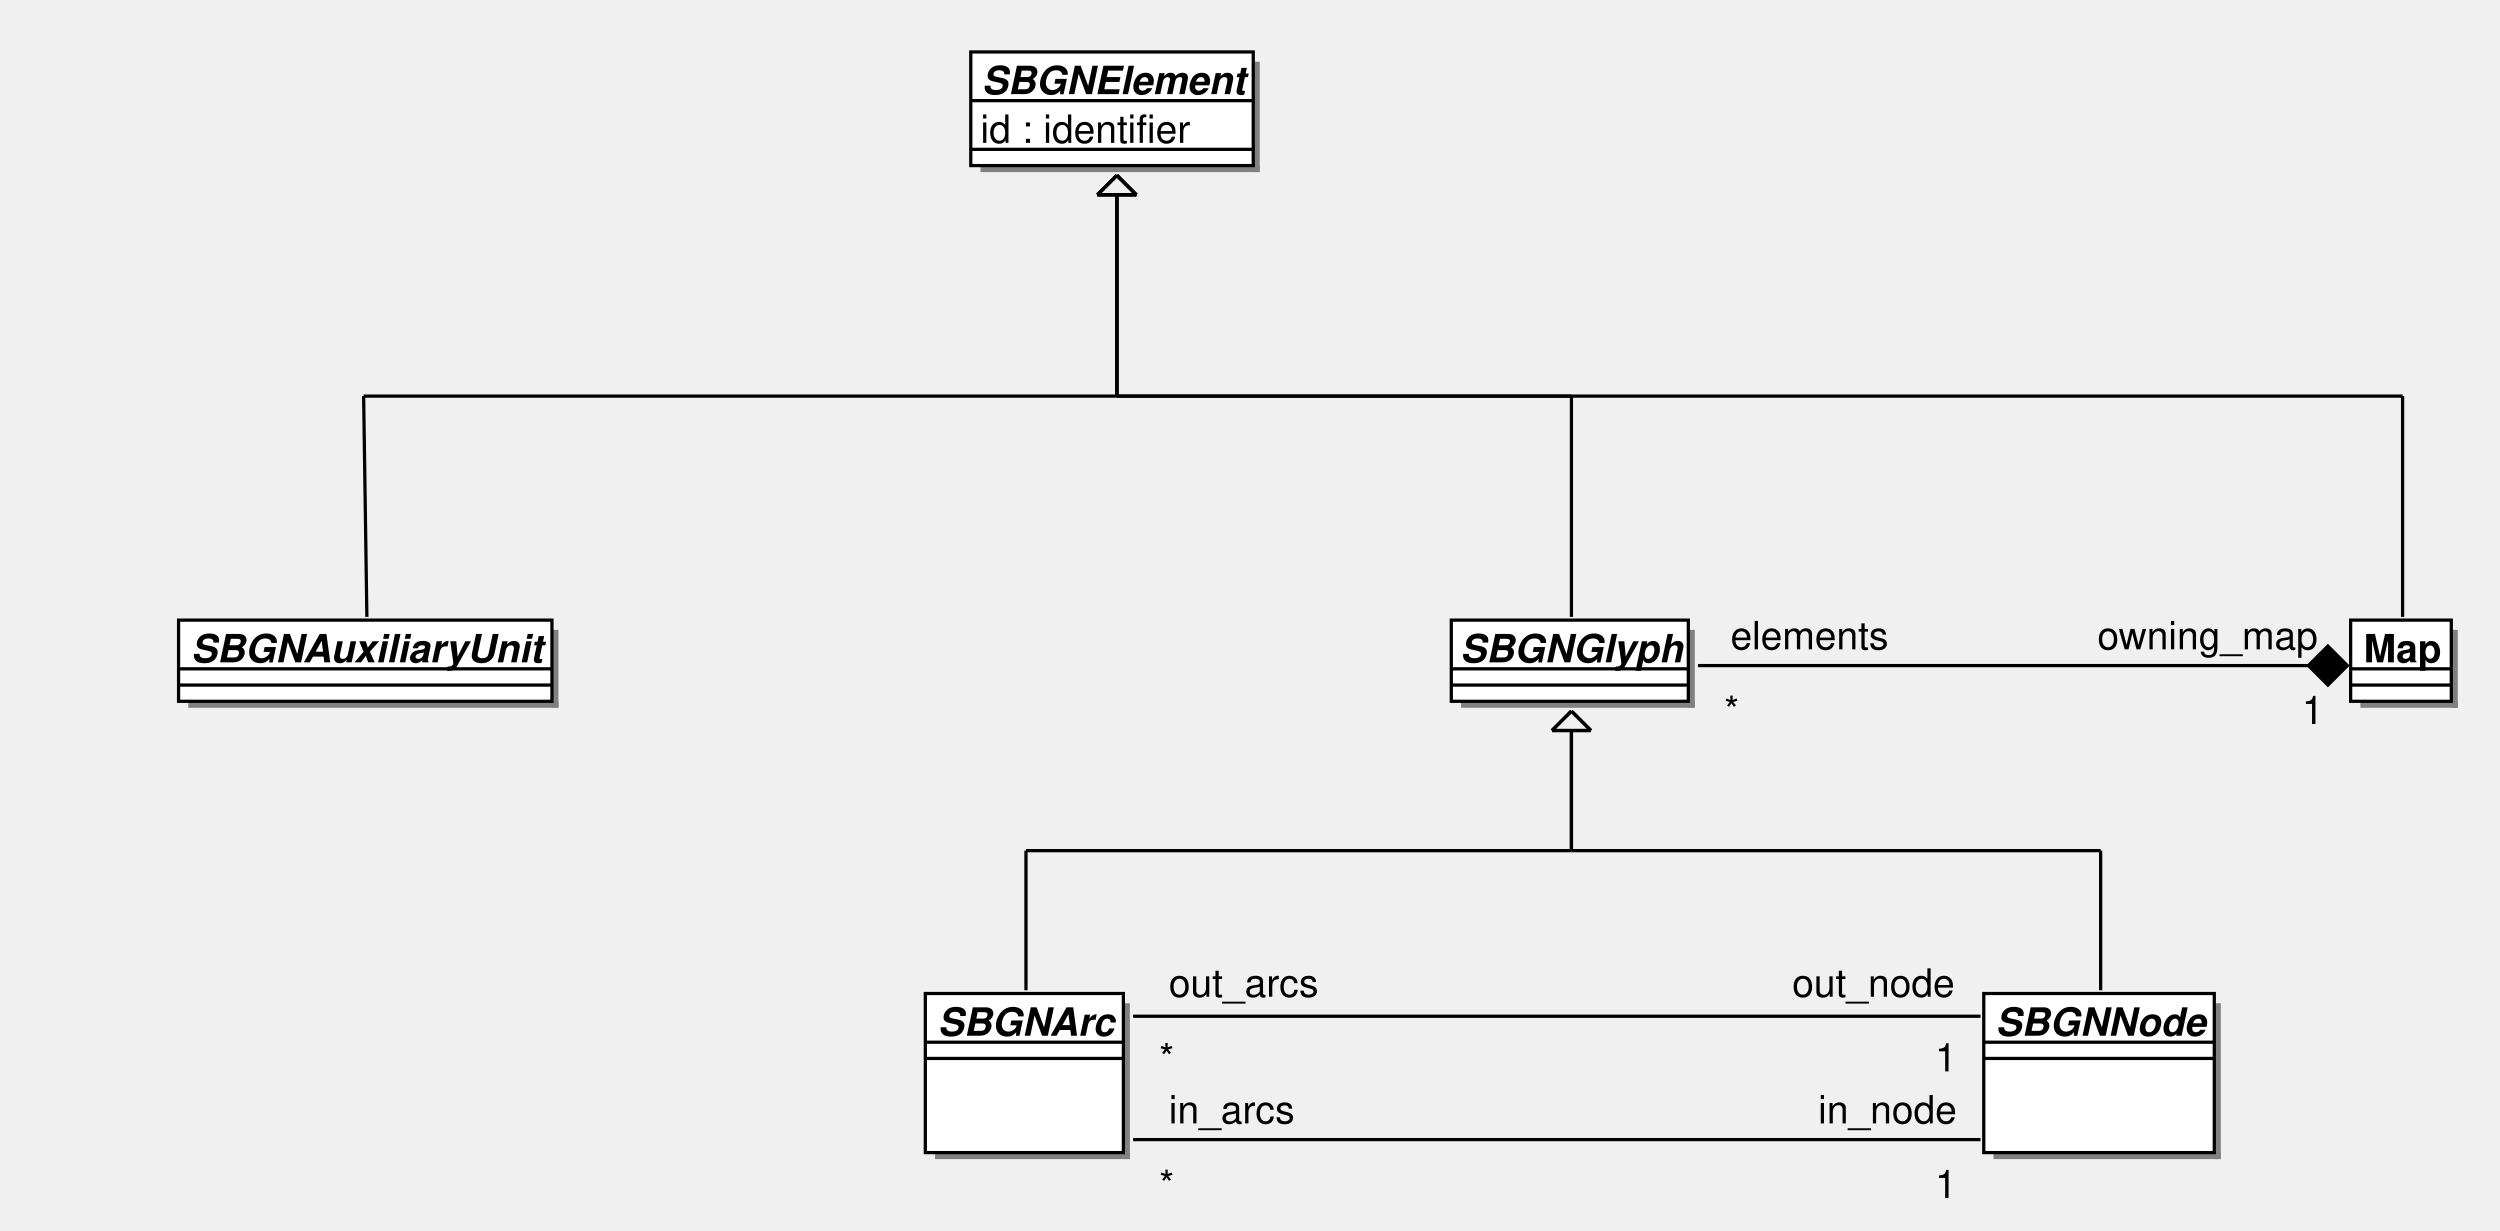
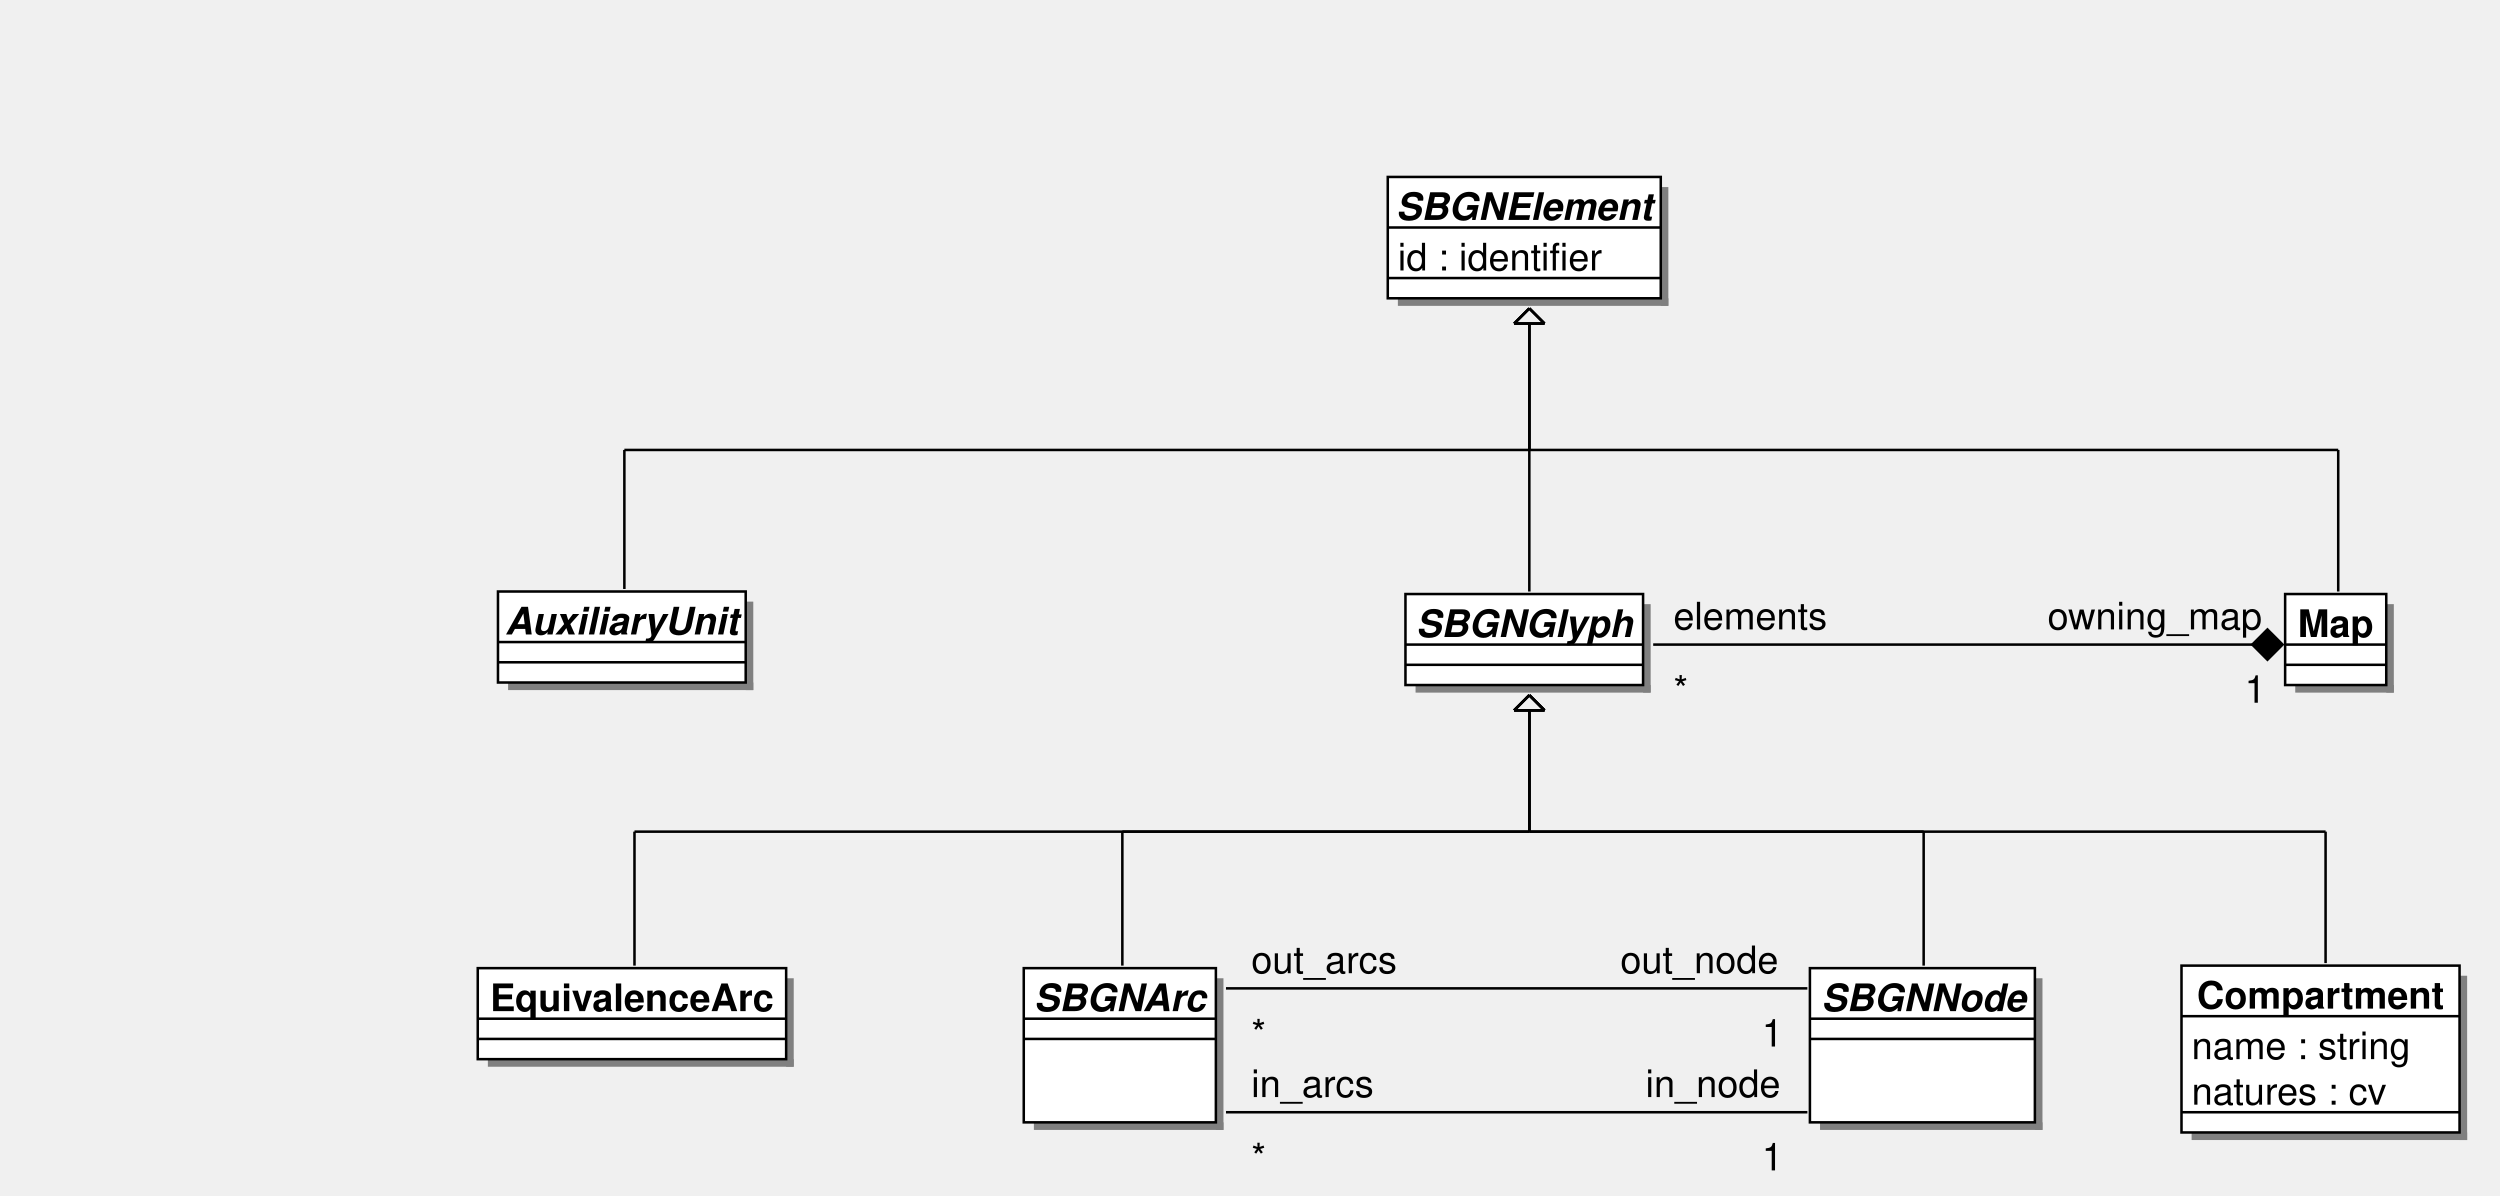
- <svg xmlns="http://www.w3.org/2000/svg" width="770" height="379" version="1.1">
+ <svg xmlns="http://www.w3.org/2000/svg" width="989" height="473" version="1.1">
  <g>
-     <rect fill="#808080" stroke="none" stroke-opacity="1" x="520" y="194" width="2" height="24" />
-     <rect fill="#808080" stroke="none" stroke-opacity="1" x="450" y="216" width="72" height="2" />
-     <rect fill="#ffffff" stroke="black" stroke-width="1" stroke-opacity="1" x="447" y="191" width="73" height="25" />
-     <text font-family="Helvetica" font-size="12" fill="#000000" xml:space="preserve" font-weight="bold" font-style="italic" text-anchor="middle" x="484" y="204">SBGNGlyph</text>
-     <line stroke="black" stroke-opacity="1" x1="447" y1="206" x2="520" y2="206" />
-     <line stroke="black" stroke-opacity="1" x1="447" y1="211" x2="520" y2="211" />
+     <rect fill="#808080" stroke="none" stroke-opacity="1" x="650" y="239" width="3" height="35" />
+     <rect fill="#808080" stroke="none" stroke-opacity="1" x="560" y="271" width="93" height="3" />
+     <rect fill="#ffffff" stroke="black" stroke-width="1" stroke-opacity="1" x="556" y="235" width="94" height="36" />
+     <text font-family="Helvetica" font-size="15" fill="#000000" xml:space="preserve" font-weight="bold" font-style="italic" text-anchor="middle" x="603" y="252">SBGNGlyph</text>
+     <line stroke="black" stroke-opacity="1" x1="556" y1="255" x2="650" y2="255" />
+     <line stroke="black" stroke-opacity="1" x1="556" y1="263" x2="650" y2="263" />
  </g>
  <g>
-     <rect fill="#808080" stroke="none" stroke-opacity="1" x="170" y="194" width="2" height="24" />
-     <rect fill="#808080" stroke="none" stroke-opacity="1" x="58" y="216" width="114" height="2" />
-     <rect fill="#ffffff" stroke="black" stroke-width="1" stroke-opacity="1" x="55" y="191" width="115" height="25" />
-     <text font-family="Helvetica" font-size="12" fill="#000000" xml:space="preserve" font-weight="bold" font-style="italic" text-anchor="middle" x="113" y="204">SBGNAuxiliaryUnit</text>
-     <line stroke="black" stroke-opacity="1" x1="55" y1="206" x2="170" y2="206" />
-     <line stroke="black" stroke-opacity="1" x1="55" y1="211" x2="170" y2="211" />
+     <rect fill="#808080" stroke="none" stroke-opacity="1" x="295" y="238" width="3" height="35" />
+     <rect fill="#808080" stroke="none" stroke-opacity="1" x="201" y="270" width="97" height="3" />
+     <rect fill="#ffffff" stroke="black" stroke-width="1" stroke-opacity="1" x="197" y="234" width="98" height="36" />
+     <text font-family="Helvetica" font-size="15" fill="#000000" xml:space="preserve" font-weight="bold" font-style="italic" text-anchor="middle" x="246" y="251">AuxiliaryUnit</text>
+     <line stroke="black" stroke-opacity="1" x1="197" y1="254" x2="295" y2="254" />
+     <line stroke="black" stroke-opacity="1" x1="197" y1="262" x2="295" y2="262" />
  </g>
  <g>
-     <rect fill="#808080" stroke="none" stroke-opacity="1" x="682" y="309" width="2" height="48" />
-     <rect fill="#808080" stroke="none" stroke-opacity="1" x="614" y="355" width="70" height="2" />
-     <rect fill="#ffffff" stroke="black" stroke-width="1" stroke-opacity="1" x="611" y="306" width="71" height="49" />
-     <text font-family="Helvetica" font-size="12" fill="#000000" xml:space="preserve" font-weight="bold" font-style="italic" text-anchor="middle" x="647" y="319">SBGNNode</text>
-     <line stroke="black" stroke-opacity="1" x1="611" y1="321" x2="682" y2="321" />
-     <line stroke="black" stroke-opacity="1" x1="611" y1="326" x2="682" y2="326" />
+     <rect fill="#808080" stroke="none" stroke-opacity="1" x="805" y="387" width="3" height="60" />
+     <rect fill="#808080" stroke="none" stroke-opacity="1" x="720" y="444" width="88" height="3" />
+     <rect fill="#ffffff" stroke="black" stroke-width="1" stroke-opacity="1" x="716" y="383" width="89" height="61" />
+     <text font-family="Helvetica" font-size="15" fill="#000000" xml:space="preserve" font-weight="bold" font-style="italic" text-anchor="middle" x="761" y="400">SBGNNode</text>
+     <line stroke="black" stroke-opacity="1" x1="716" y1="403" x2="805" y2="403" />
+     <line stroke="black" stroke-opacity="1" x1="716" y1="411" x2="805" y2="411" />
  </g>
  <g>
-     <rect fill="#808080" stroke="none" stroke-opacity="1" x="346" y="309" width="2" height="48" />
-     <rect fill="#808080" stroke="none" stroke-opacity="1" x="288" y="355" width="60" height="2" />
-     <rect fill="#ffffff" stroke="black" stroke-width="1" stroke-opacity="1" x="285" y="306" width="61" height="49" />
-     <text font-family="Helvetica" font-size="12" fill="#000000" xml:space="preserve" font-weight="bold" font-style="italic" text-anchor="middle" x="316" y="319">SBGNArc</text>
-     <line stroke="black" stroke-opacity="1" x1="285" y1="321" x2="346" y2="321" />
-     <line stroke="black" stroke-opacity="1" x1="285" y1="326" x2="346" y2="326" />
+     <rect fill="#808080" stroke="none" stroke-opacity="1" x="481" y="387" width="3" height="60" />
+     <rect fill="#808080" stroke="none" stroke-opacity="1" x="409" y="444" width="75" height="3" />
+     <rect fill="#ffffff" stroke="black" stroke-width="1" stroke-opacity="1" x="405" y="383" width="76" height="61" />
+     <text font-family="Helvetica" font-size="15" fill="#000000" xml:space="preserve" font-weight="bold" font-style="italic" text-anchor="middle" x="443" y="400">SBGNArc</text>
+     <line stroke="black" stroke-opacity="1" x1="405" y1="403" x2="481" y2="403" />
+     <line stroke="black" stroke-opacity="1" x1="405" y1="411" x2="481" y2="411" />
  </g>
  <g>
-     <rect fill="#808080" stroke="none" stroke-opacity="1" x="386" y="19" width="2" height="34" />
-     <rect fill="#808080" stroke="none" stroke-opacity="1" x="302" y="51" width="86" height="2" />
-     <rect fill="#ffffff" stroke="black" stroke-width="1" stroke-opacity="1" x="299" y="16" width="87" height="35" />
-     <text font-family="Helvetica" font-size="12" fill="#000000" xml:space="preserve" font-weight="bold" font-style="italic" text-anchor="middle" x="343" y="29">SBGNElement</text>
-     <line stroke="black" stroke-opacity="1" x1="299" y1="31" x2="386" y2="31" />
-     <text font-family="Helvetica" font-size="12" fill="#000000" xml:space="preserve" x="302" y="44">id : identifier</text>
-     <line stroke="black" stroke-opacity="1" x1="299" y1="46" x2="386" y2="46" />
+     <rect fill="#808080" stroke="none" stroke-opacity="1" x="657" y="74" width="3" height="47" />
+     <rect fill="#808080" stroke="none" stroke-opacity="1" x="553" y="118" width="107" height="3" />
+     <rect fill="#ffffff" stroke="black" stroke-width="1" stroke-opacity="1" x="549" y="70" width="108" height="48" />
+     <text font-family="Helvetica" font-size="15" fill="#000000" xml:space="preserve" font-weight="bold" font-style="italic" text-anchor="middle" x="603" y="87">SBGNElement</text>
+     <line stroke="black" stroke-opacity="1" x1="549" y1="90" x2="657" y2="90" />
+     <text font-family="Helvetica" font-size="15" fill="#000000" xml:space="preserve" x="553" y="107">id : identifier</text>
+     <line stroke="black" stroke-opacity="1" x1="549" y1="110" x2="657" y2="110" />
  </g>
  <g>
-     <line stroke="black" stroke-opacity="1" x1="647" y1="305" x2="647" y2="262" />
+     <rect fill="#808080" stroke="none" stroke-opacity="1" x="311" y="387" width="3" height="35" />
+     <rect fill="#808080" stroke="none" stroke-opacity="1" x="193" y="419" width="121" height="3" />
+     <rect fill="#ffffff" stroke="black" stroke-width="1" stroke-opacity="1" x="189" y="383" width="122" height="36" />
+     <text font-family="Helvetica" font-size="15" fill="#000000" xml:space="preserve" font-weight="bold" text-anchor="middle" x="250" y="400">EquivalenceArc</text>
+     <line stroke="black" stroke-opacity="1" x1="189" y1="403" x2="311" y2="403" />
+     <line stroke="black" stroke-opacity="1" x1="189" y1="411" x2="311" y2="411" />
  </g>
  <g>
-     <line stroke="black" stroke-opacity="1" x1="647" y1="262" x2="484" y2="262" />
+     <rect fill="#808080" stroke="none" stroke-opacity="1" x="973" y="386" width="3" height="65" />
+     <rect fill="#808080" stroke="none" stroke-opacity="1" x="867" y="448" width="109" height="3" />
+     <rect fill="#ffffff" stroke="black" stroke-width="1" stroke-opacity="1" x="863" y="382" width="110" height="66" />
+     <text font-family="Helvetica" font-size="15" fill="#000000" xml:space="preserve" font-weight="bold" text-anchor="middle" x="918" y="399">Compartment</text>
+     <line stroke="black" stroke-opacity="1" x1="863" y1="402" x2="973" y2="402" />
+     <text font-family="Helvetica" font-size="15" fill="#000000" xml:space="preserve" x="867" y="419">name : string</text>
+     <text font-family="Helvetica" font-size="15" fill="#000000" xml:space="preserve" x="867" y="437">natures : cv</text>
+     <line stroke="black" stroke-opacity="1" x1="863" y1="440" x2="973" y2="440" />
  </g>
  <g>
-     <line stroke="black" stroke-opacity="1" x1="484" y1="262" x2="484" y2="225" />
-     <line stroke="black" stroke-opacity="1" x1="484" y1="219" x2="478" y2="225" />
-     <line stroke="black" stroke-opacity="1" x1="484" y1="219" x2="490" y2="225" />
-     <line stroke="black" stroke-opacity="1" x1="478" y1="225" x2="490" y2="225" />
+     <line stroke="black" stroke-opacity="1" x1="920" y1="381" x2="920" y2="329" />
  </g>
  <g>
-     <line stroke="black" stroke-opacity="1" x1="316" y1="305" x2="316" y2="262" />
+     <line stroke="black" stroke-opacity="1" x1="761" y1="382" x2="761" y2="329" />
  </g>
  <g>
-     <line stroke="black" stroke-opacity="1" x1="316" y1="262" x2="484" y2="262" />
+     <line stroke="black" stroke-opacity="1" x1="444" y1="382" x2="444" y2="329" />
  </g>
  <g>
-     <line stroke="black" stroke-opacity="1" x1="484" y1="262" x2="484" y2="225" />
-     <line stroke="black" stroke-opacity="1" x1="484" y1="219" x2="478" y2="225" />
-     <line stroke="black" stroke-opacity="1" x1="484" y1="219" x2="490" y2="225" />
-     <line stroke="black" stroke-opacity="1" x1="478" y1="225" x2="490" y2="225" />
+     <line stroke="black" stroke-opacity="1" x1="444" y1="329" x2="605" y2="329" />
  </g>
  <g>
-     <line stroke="black" stroke-opacity="1" x1="113" y1="190" x2="112" y2="122" />
+     <line stroke="black" stroke-opacity="1" x1="605" y1="329" x2="605" y2="281" />
+     <line stroke="black" stroke-opacity="1" x1="605" y1="275" x2="599" y2="281" />
+     <line stroke="black" stroke-opacity="1" x1="605" y1="275" x2="611" y2="281" />
+     <line stroke="black" stroke-opacity="1" x1="599" y1="281" x2="611" y2="281" />
  </g>
  <g>
-     <line stroke="black" stroke-opacity="1" x1="112" y1="122" x2="344" y2="122" />
+     <line stroke="black" stroke-opacity="1" x1="247" y1="233" x2="247" y2="178" />
  </g>
  <g>
-     <line stroke="black" stroke-opacity="1" x1="344" y1="122" x2="344" y2="60" />
-     <line stroke="black" stroke-opacity="1" x1="344" y1="54" x2="338" y2="60" />
-     <line stroke="black" stroke-opacity="1" x1="344" y1="54" x2="350" y2="60" />
-     <line stroke="black" stroke-opacity="1" x1="338" y1="60" x2="350" y2="60" />
+     <line stroke="black" stroke-opacity="1" x1="247" y1="178" x2="605" y2="178" />
  </g>
  <g>
-     <line stroke="black" stroke-opacity="1" x1="484" y1="190" x2="484" y2="122" />
+     <line stroke="black" stroke-opacity="1" x1="605" y1="178" x2="605" y2="128" />
+     <line stroke="black" stroke-opacity="1" x1="605" y1="122" x2="599" y2="128" />
+     <line stroke="black" stroke-opacity="1" x1="605" y1="122" x2="611" y2="128" />
+     <line stroke="black" stroke-opacity="1" x1="599" y1="128" x2="611" y2="128" />
  </g>
  <g>
-     <line stroke="black" stroke-opacity="1" x1="484" y1="122" x2="344" y2="122" />
+     <line stroke="black" stroke-opacity="1" x1="605" y1="234" x2="605" y2="178" />
  </g>
  <g>
-     <line stroke="black" stroke-opacity="1" x1="344" y1="122" x2="344" y2="60" />
-     <line stroke="black" stroke-opacity="1" x1="344" y1="54" x2="338" y2="60" />
-     <line stroke="black" stroke-opacity="1" x1="344" y1="54" x2="350" y2="60" />
-     <line stroke="black" stroke-opacity="1" x1="338" y1="60" x2="350" y2="60" />
+     <line stroke="black" stroke-opacity="1" x1="605" y1="178" x2="605" y2="128" />
+     <line stroke="black" stroke-opacity="1" x1="605" y1="122" x2="599" y2="128" />
+     <line stroke="black" stroke-opacity="1" x1="605" y1="122" x2="611" y2="128" />
+     <line stroke="black" stroke-opacity="1" x1="599" y1="128" x2="611" y2="128" />
  </g>
  <g>
-     <line stroke="black" stroke-opacity="1" x1="349" y1="313" x2="610" y2="313" />
+     <line stroke="black" stroke-opacity="1" x1="485" y1="391" x2="715" y2="391" />
  </g>
  <g>
-     <line stroke="black" stroke-opacity="1" x1="349" y1="351" x2="610" y2="351" />
+     <line stroke="black" stroke-opacity="1" x1="485" y1="440" x2="715" y2="440" />
  </g>
  <g>
-     <text font-family="Helvetica" font-size="12" fill="#000000" xml:space="preserve" x="533" y="200">elements</text>
+     <line stroke="black" stroke-opacity="1" x1="251" y1="382" x2="251" y2="329" />
  </g>
  <g>
-     <text font-family="Helvetica" font-size="12" fill="#000000" xml:space="preserve" x="646" y="200">owning_map</text>
+     <line stroke="black" stroke-opacity="1" x1="920" y1="329" x2="605" y2="329" />
  </g>
  <g>
-     <text font-family="Helvetica" font-size="12" fill="#000000" xml:space="preserve" x="531" y="223">*</text>
+     <line stroke="black" stroke-opacity="1" x1="761" y1="329" x2="605" y2="329" />
  </g>
  <g>
-     <text font-family="Helvetica" font-size="12" fill="#000000" xml:space="preserve" x="709" y="223">1</text>
+     <line stroke="black" stroke-opacity="1" x1="251" y1="329" x2="605" y2="329" />
  </g>
  <g>
-     <text font-family="Helvetica" font-size="12" fill="#000000" xml:space="preserve" x="552" y="307">out_node</text>
+     <line stroke="black" stroke-opacity="1" x1="605" y1="329" x2="605" y2="281" />
+     <line stroke="black" stroke-opacity="1" x1="605" y1="275" x2="599" y2="281" />
+     <line stroke="black" stroke-opacity="1" x1="605" y1="275" x2="611" y2="281" />
+     <line stroke="black" stroke-opacity="1" x1="599" y1="281" x2="611" y2="281" />
  </g>
  <g>
-     <text font-family="Helvetica" font-size="12" fill="#000000" xml:space="preserve" x="360" y="307">out_arcs</text>
+     <line stroke="black" stroke-opacity="1" x1="605" y1="329" x2="605" y2="281" />
+     <line stroke="black" stroke-opacity="1" x1="605" y1="275" x2="599" y2="281" />
+     <line stroke="black" stroke-opacity="1" x1="605" y1="275" x2="611" y2="281" />
+     <line stroke="black" stroke-opacity="1" x1="599" y1="281" x2="611" y2="281" />
  </g>
  <g>
-     <text font-family="Helvetica" font-size="12" fill="#000000" xml:space="preserve" x="596" y="330">1</text>
+     <line stroke="black" stroke-opacity="1" x1="605" y1="329" x2="605" y2="281" />
+     <line stroke="black" stroke-opacity="1" x1="605" y1="275" x2="599" y2="281" />
+     <line stroke="black" stroke-opacity="1" x1="605" y1="275" x2="611" y2="281" />
+     <line stroke="black" stroke-opacity="1" x1="599" y1="281" x2="611" y2="281" />
  </g>
  <g>
-     <text font-family="Helvetica" font-size="12" fill="#000000" xml:space="preserve" x="357" y="330">*</text>
+     <text font-family="Helvetica" font-size="15" fill="#000000" xml:space="preserve" x="662" y="249">elements</text>
  </g>
  <g>
-     <text font-family="Helvetica" font-size="12" fill="#000000" xml:space="preserve" x="560" y="346">in_node</text>
+     <text font-family="Helvetica" font-size="15" fill="#000000" xml:space="preserve" x="810" y="249">owning_map</text>
  </g>
  <g>
-     <text font-family="Helvetica" font-size="12" fill="#000000" xml:space="preserve" x="360" y="346">in_arcs</text>
+     <text font-family="Helvetica" font-size="15" fill="#000000" xml:space="preserve" x="662" y="278">*</text>
  </g>
  <g>
-     <text font-family="Helvetica" font-size="12" fill="#000000" xml:space="preserve" x="596" y="369">1</text>
+     <text font-family="Helvetica" font-size="15" fill="#000000" xml:space="preserve" x="888" y="278">1</text>
  </g>
  <g>
-     <text font-family="Helvetica" font-size="12" fill="#000000" xml:space="preserve" x="357" y="369">*</text>
+     <text font-family="Helvetica" font-size="15" fill="#000000" xml:space="preserve" x="641" y="385">out_node</text>
  </g>
  <g>
-     <rect fill="#808080" stroke="none" stroke-opacity="1" x="755" y="194" width="2" height="24" />
-     <rect fill="#808080" stroke="none" stroke-opacity="1" x="727" y="216" width="30" height="2" />
-     <rect fill="#ffffff" stroke="black" stroke-width="1" stroke-opacity="1" x="724" y="191" width="31" height="25" />
-     <text font-family="Helvetica" font-size="12" fill="#000000" xml:space="preserve" font-weight="bold" text-anchor="middle" x="740" y="204">Map</text>
-     <line stroke="black" stroke-opacity="1" x1="724" y1="206" x2="755" y2="206" />
-     <line stroke="black" stroke-opacity="1" x1="724" y1="211" x2="755" y2="211" />
+     <text font-family="Helvetica" font-size="15" fill="#000000" xml:space="preserve" x="495" y="385">out_arcs</text>
  </g>
  <g>
-     <line stroke="black" stroke-opacity="1" x1="723" y1="205" x2="523" y2="205" />
-     <polygon fill="#000000" stroke="black" stroke-opacity="1" points="723,205 717,211 711,205 717,199" />
+     <text font-family="Helvetica" font-size="15" fill="#000000" xml:space="preserve" x="697" y="414">1</text>
  </g>
  <g>
-     <line stroke="black" stroke-opacity="1" x1="740" y1="190" x2="740" y2="122" />
+     <text font-family="Helvetica" font-size="15" fill="#000000" xml:space="preserve" x="495" y="414">*</text>
  </g>
  <g>
-     <line stroke="black" stroke-opacity="1" x1="740" y1="122" x2="344" y2="122" />
+     <text font-family="Helvetica" font-size="15" fill="#000000" xml:space="preserve" x="651" y="434">in_node</text>
  </g>
  <g>
-     <line stroke="black" stroke-opacity="1" x1="344" y1="122" x2="344" y2="60" />
-     <line stroke="black" stroke-opacity="1" x1="344" y1="54" x2="338" y2="60" />
-     <line stroke="black" stroke-opacity="1" x1="344" y1="54" x2="350" y2="60" />
-     <line stroke="black" stroke-opacity="1" x1="338" y1="60" x2="350" y2="60" />
+     <text font-family="Helvetica" font-size="15" fill="#000000" xml:space="preserve" x="495" y="434">in_arcs</text>
+   </g>
+   <g>
+     <text font-family="Helvetica" font-size="15" fill="#000000" xml:space="preserve" x="697" y="463">1</text>
+   </g>
+   <g>
+     <text font-family="Helvetica" font-size="15" fill="#000000" xml:space="preserve" x="495" y="463">*</text>
+   </g>
+   <g>
+     <rect fill="#808080" stroke="none" stroke-opacity="1" x="944" y="239" width="3" height="35" />
+     <rect fill="#808080" stroke="none" stroke-opacity="1" x="908" y="271" width="39" height="3" />
+     <rect fill="#ffffff" stroke="black" stroke-width="1" stroke-opacity="1" x="904" y="235" width="40" height="36" />
+     <text font-family="Helvetica" font-size="15" fill="#000000" xml:space="preserve" font-weight="bold" text-anchor="middle" x="924" y="252">Map</text>
+     <line stroke="black" stroke-opacity="1" x1="904" y1="255" x2="944" y2="255" />
+     <line stroke="black" stroke-opacity="1" x1="904" y1="263" x2="944" y2="263" />
+   </g>
+   <g>
+     <line stroke="black" stroke-opacity="1" x1="903" y1="255" x2="654" y2="255" />
+     <polygon fill="#000000" stroke="black" stroke-opacity="1" points="903,255 897,261 891,255 897,249" />
+   </g>
+   <g>
+     <line stroke="black" stroke-opacity="1" x1="925" y1="234" x2="925" y2="178" />
+   </g>
+   <g>
+     <line stroke="black" stroke-opacity="1" x1="925" y1="178" x2="605" y2="178" />
+   </g>
+   <g>
+     <line stroke="black" stroke-opacity="1" x1="605" y1="178" x2="605" y2="128" />
+     <line stroke="black" stroke-opacity="1" x1="605" y1="122" x2="599" y2="128" />
+     <line stroke="black" stroke-opacity="1" x1="605" y1="122" x2="611" y2="128" />
+     <line stroke="black" stroke-opacity="1" x1="599" y1="128" x2="611" y2="128" />
  </g>
</svg>
